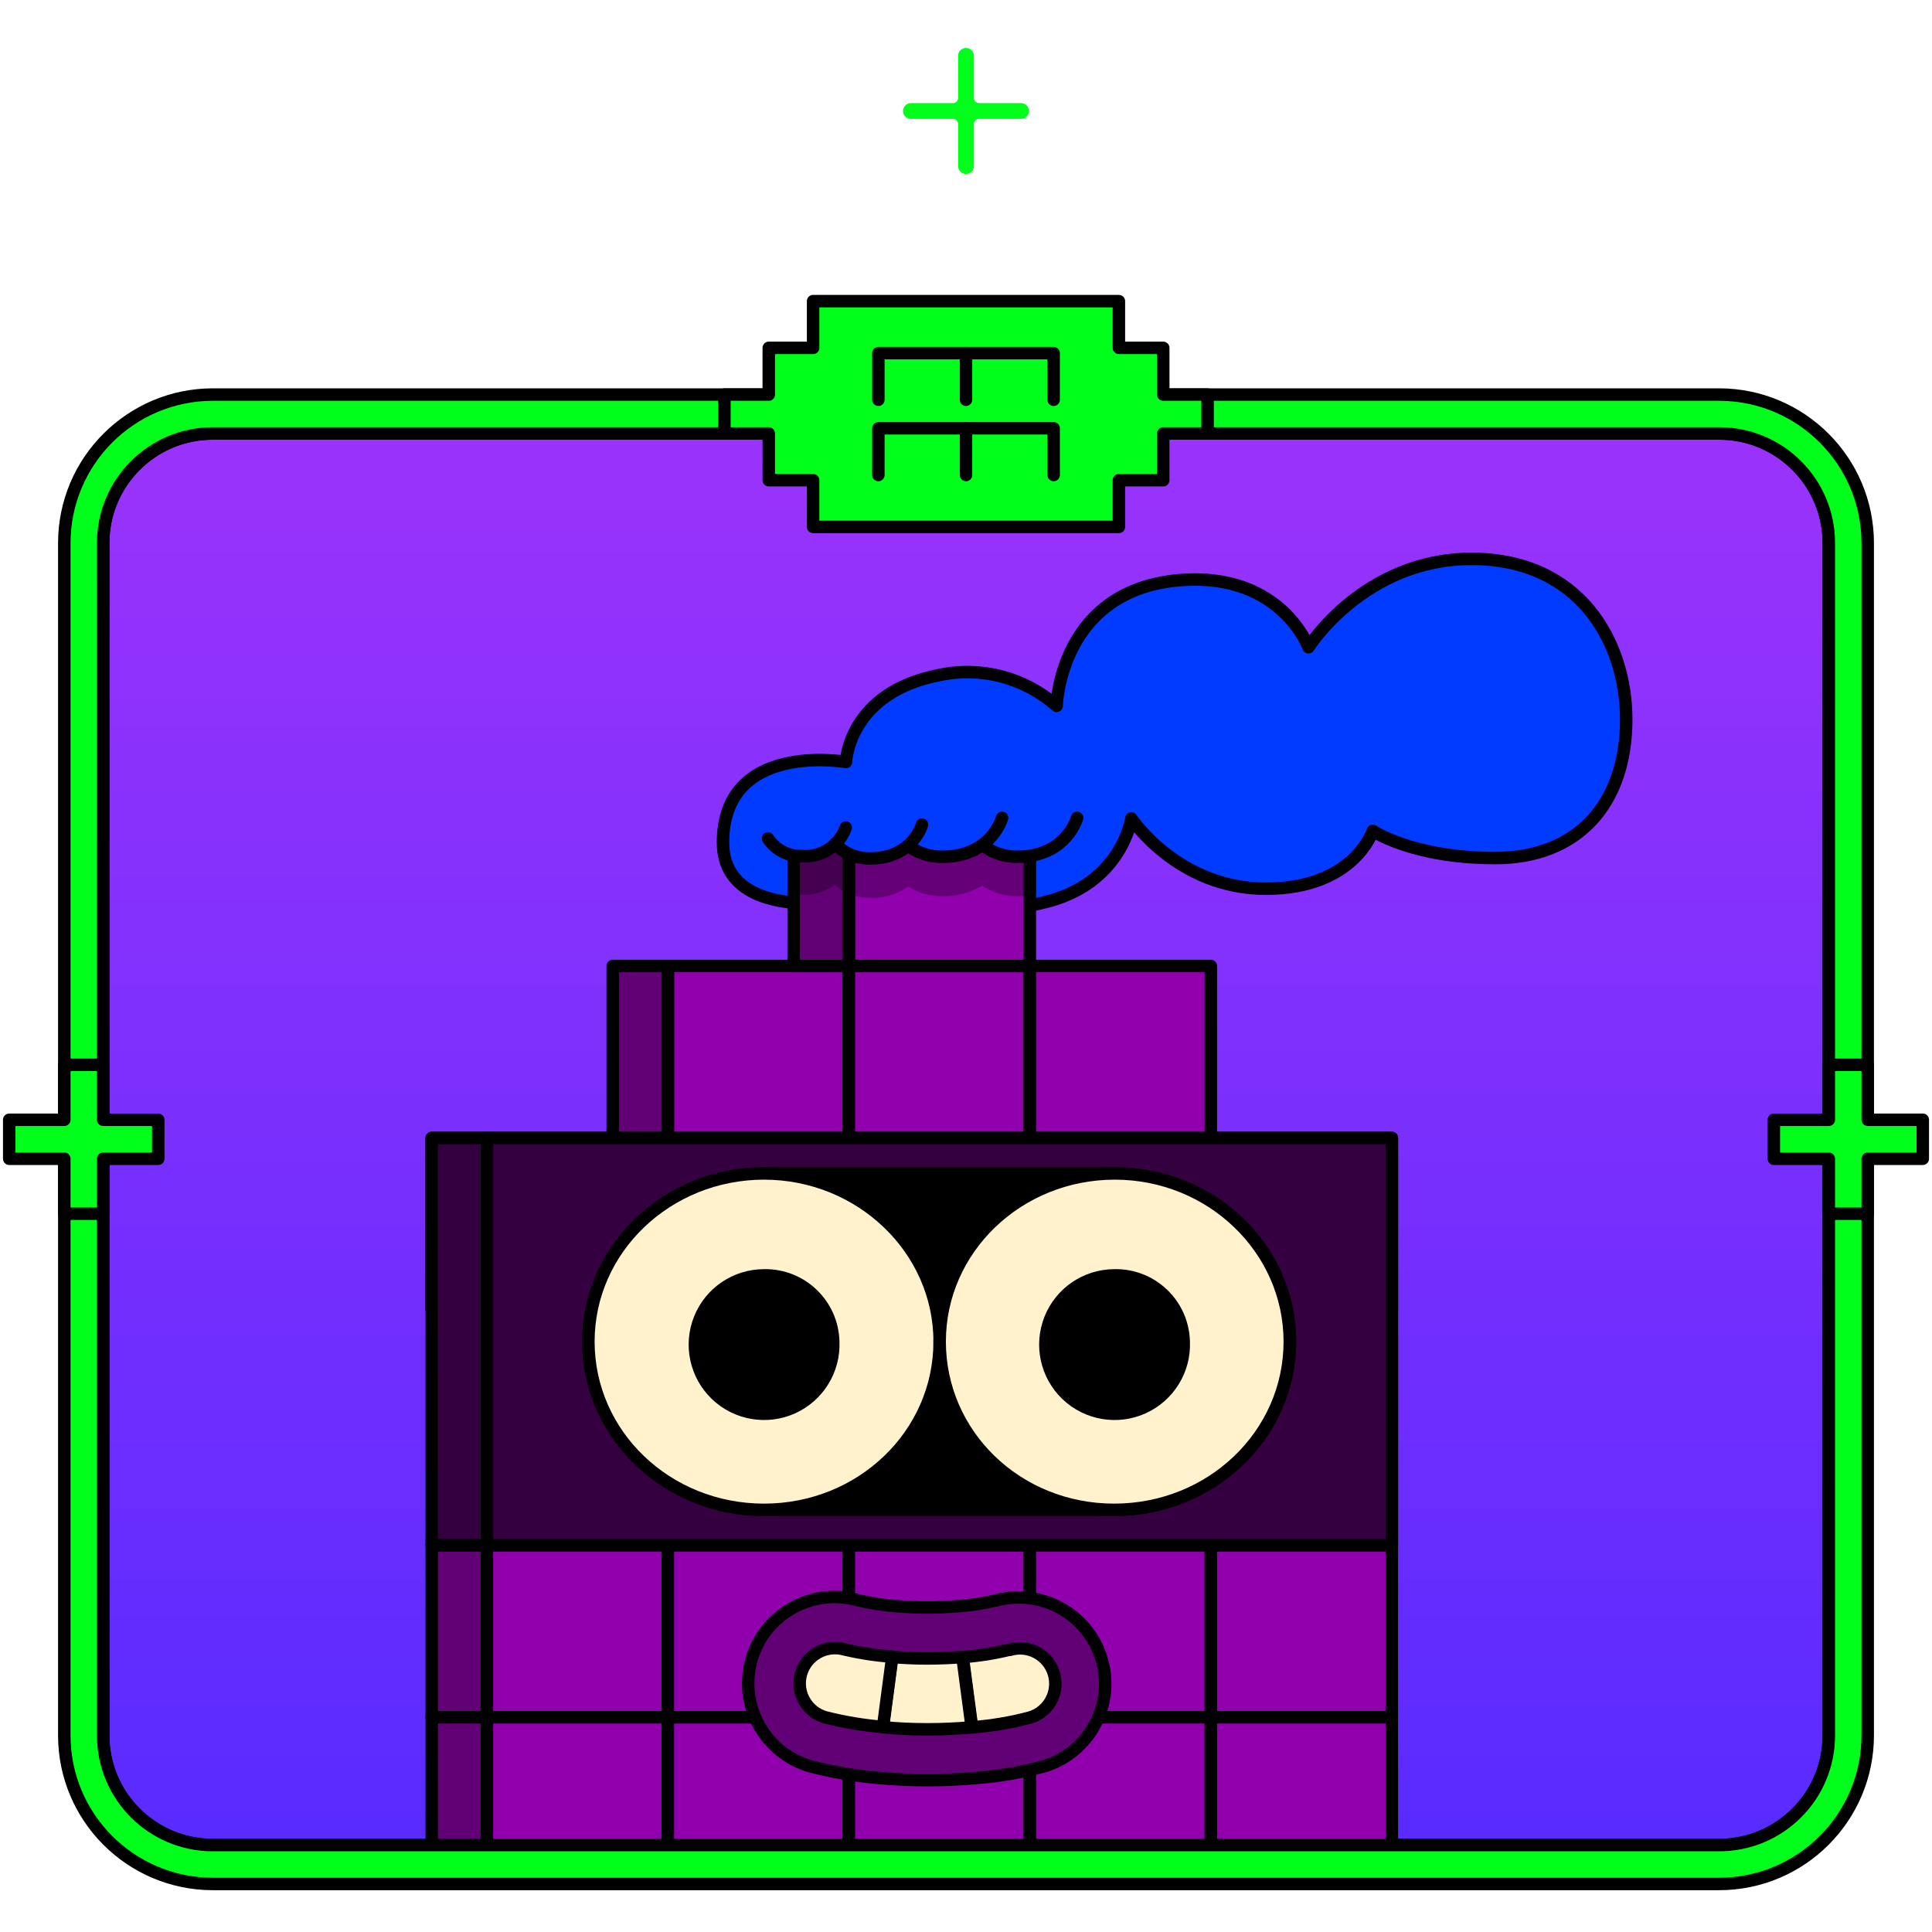
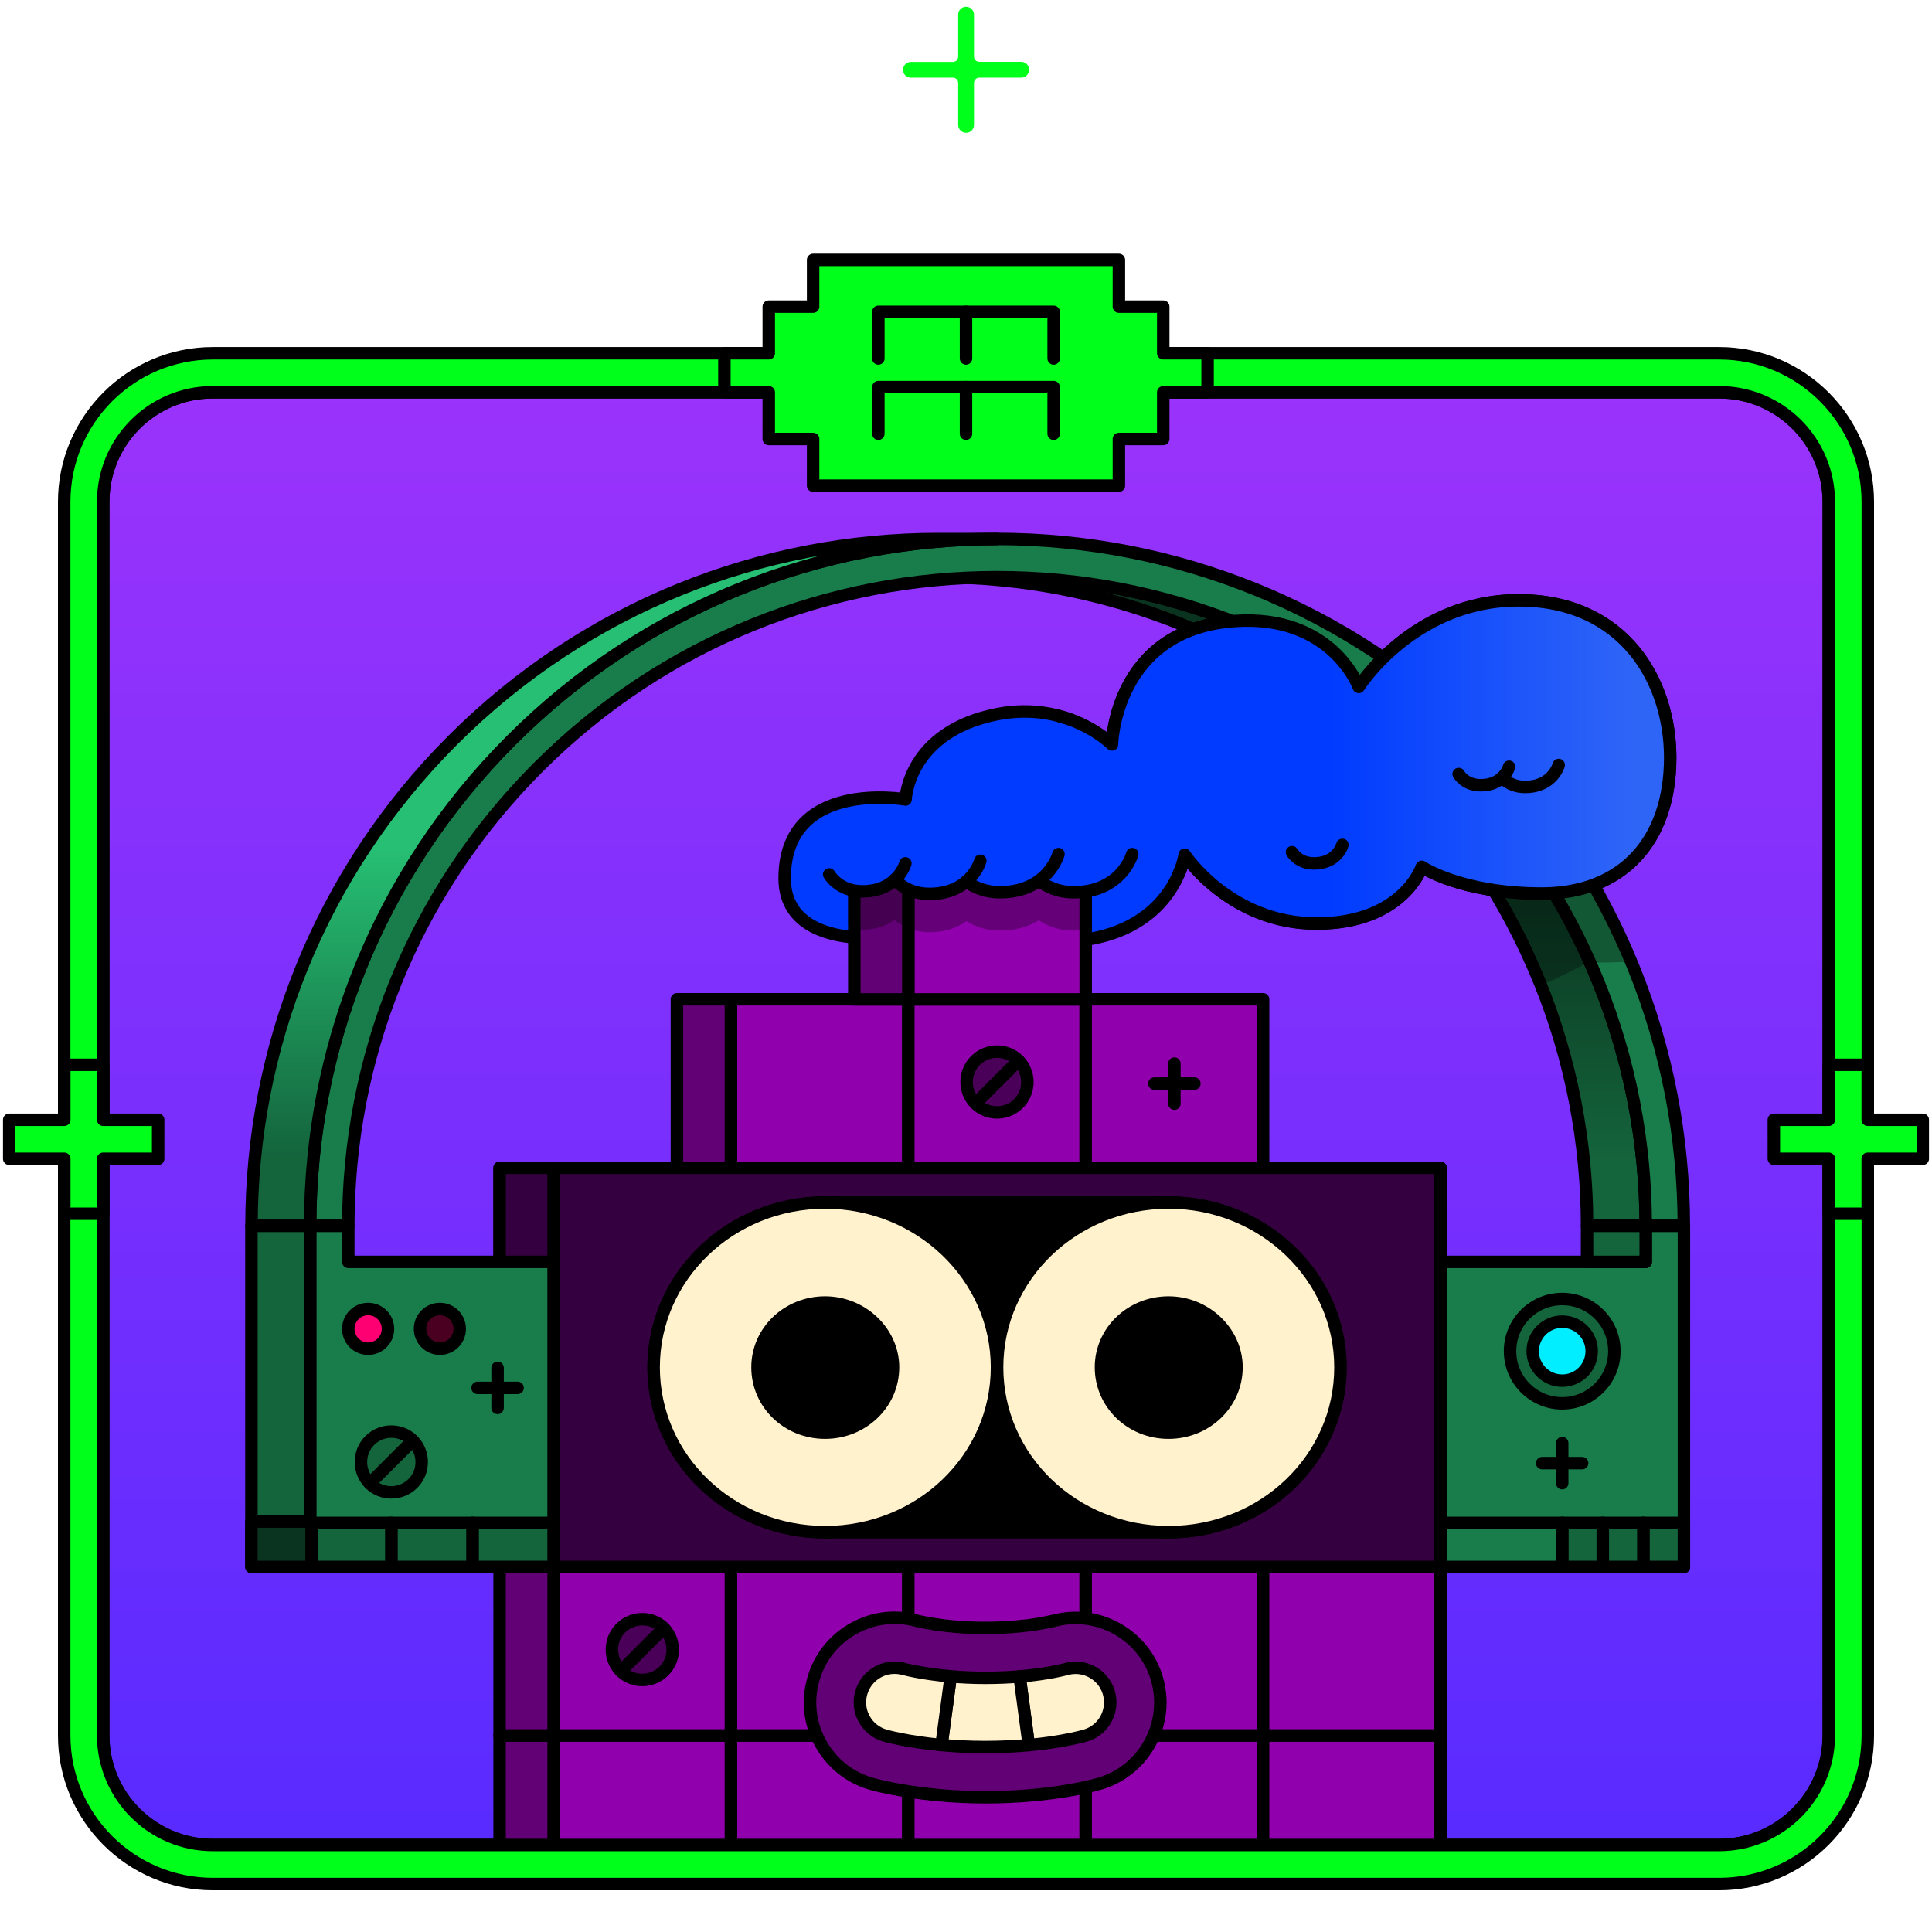
- <svg xmlns="http://www.w3.org/2000/svg" id="GRAPHICS" viewBox="0 0 220 220">
+ <svg xmlns="http://www.w3.org/2000/svg" xmlns:xlink="http://www.w3.org/1999/xlink" id="GUIDES" viewBox="0 0 220 220">
  <defs>
-     <style>.cls-1,.cls-12{fill:none;}.cls-10,.cls-12,.cls-13,.cls-2,.cls-4,.cls-5,.cls-6,.cls-7,.cls-8,.cls-9{stroke:#000;stroke-linecap:round;stroke-linejoin:round;stroke-width:1.42px;}.cls-2{fill:url(#linear-gradient);}.cls-3{clip-path:url(#clip-path);}.cls-11,.cls-4{fill:#003bff;}.cls-5{fill:#9000ad;}.cls-6{fill:#620075;}.cls-7{fill:#fff2cc;}.cls-8{opacity:0.3;}.cls-9{fill:#350040;}.cls-13,.cls-14{fill:#00ff1b;}</style>
-     <linearGradient id="linear-gradient" x1="110" y1="210.1" x2="110" y2="49.36" gradientUnits="userSpaceOnUse">
+     <style>.cls-1,.cls-2{fill:none;}.cls-3{fill:url(#linear-gradient);}.cls-3,.cls-4,.cls-2,.cls-5,.cls-6,.cls-7,.cls-8,.cls-9,.cls-10,.cls-11,.cls-12,.cls-13,.cls-14,.cls-15,.cls-16,.cls-17,.cls-18,.cls-19,.cls-20,.cls-21{stroke:#000;stroke-linecap:round;stroke-linejoin:round;stroke-width:1.42px;}.cls-5{opacity:.3;}.cls-22{clip-path:url(#clippath);}.cls-23,.cls-16{fill:#00ff1b;}.cls-24{fill:#003bff;}.cls-6{fill:#620075;}.cls-7{fill:#350040;}.cls-8{fill:#4a0021;}.cls-9{fill:#4a0059;}.cls-10{fill:#14643c;}.cls-11{fill:#0a341f;}.cls-12{fill:#9000ad;}.cls-13{fill:#197d4b;}.cls-14{fill:#fff2cc;}.cls-15{fill:#ff0073;}.cls-17{fill:#0ef;}.cls-18{fill:url(#linear-gradient-5);}.cls-19{fill:url(#linear-gradient-2);}.cls-20{fill:url(#linear-gradient-4);}.cls-21{fill:url(#linear-gradient-3);}</style>
+     <linearGradient id="linear-gradient" x1="110" y1="210.1" x2="110" y2="44.67" gradientUnits="userSpaceOnUse">
      <stop offset="0" stop-color="#592bff" />
      <stop offset="1" stop-color="#9a33fb" />
    </linearGradient>
-     <clipPath id="clip-path">
-       <rect class="cls-1" x="11.75" y="49.36" width="196.5" height="160.73" rx="12.48" />
+     <clipPath id="clippath">
+       <path class="cls-1" d="M24.23,44.67H195.77c6.89,0,12.48,5.59,12.48,12.48V197.62c0,6.89-5.59,12.48-12.48,12.48H24.23c-6.89,0-12.48-5.59-12.48-12.48V57.15c0-6.89,5.59-12.48,12.48-12.48Z" />
    </clipPath>
+     <linearGradient id="linear-gradient-2" x1="147.12" y1="139.59" x2="147.12" y2="65.72" gradientUnits="userSpaceOnUse">
+       <stop offset=".1" stop-color="#14643c" />
+       <stop offset=".55" stop-color="#0a341f" />
+     </linearGradient>
+     <linearGradient id="linear-gradient-3" x1="89.33" y1="87.78" x2="190.18" y2="87.78" gradientUnits="userSpaceOnUse">
+       <stop offset=".44" stop-color="#003bff" />
+       <stop offset=".94" stop-color="#2f65f7" />
+     </linearGradient>
+     <linearGradient id="linear-gradient-4" x1="71.08" y1="139.59" x2="71.08" y2="61.38" gradientUnits="userSpaceOnUse">
+       <stop offset=".1" stop-color="#14643c" />
+       <stop offset=".55" stop-color="#26bf73" />
+     </linearGradient>
+     <linearGradient id="linear-gradient-5" x1="120.53" y1="86.76" y2="86.76" xlink:href="#linear-gradient-3" />
  </defs>
-   <rect class="cls-2" x="11.75" y="49.36" width="196.5" height="160.73" rx="12.48" />
-   <g class="cls-3">
-     <path class="cls-4" d="M156.32,94.61s4.54,3.1,13.94,3.1,14.92-6.16,14.92-15.79c0-8.8-5.27-18.31-17.67-18.28C155.3,63.67,149,73.7,149,73.7s-3.09-8.43-14.35-7.66c-14,.95-14.33,14.34-14.33,14.34A15.33,15.33,0,0,0,107,76.86c-10.41,2-10.67,9.91-10.67,9.91s-14-2.47-14,9.17c0,5.79,5.78,7.32,12,6.85,4.22-.32,9.77-3.38,9.77-3.38a16.53,16.53,0,0,0,14.67,3.38c9-2.07,10.06-9.59,10.06-9.59s5.27,8,15.33,8S156.32,94.61,156.32,94.61Z" />
-     <rect class="cls-5" x="55.44" y="129.58" width="20.61" height="19.58" />
-     <rect class="cls-5" x="76.05" y="129.58" width="20.61" height="19.58" />
-     <rect class="cls-5" x="76.05" y="110" width="20.61" height="19.58" />
-     <rect class="cls-5" x="96.66" y="129.58" width="20.61" height="19.58" />
-     <rect class="cls-5" x="96.66" y="110" width="20.61" height="19.58" />
-     <rect class="cls-5" x="96.66" y="90.42" width="20.61" height="19.58" />
-     <rect class="cls-5" x="117.27" y="129.58" width="20.61" height="19.58" />
-     <rect class="cls-5" x="117.27" y="110" width="20.61" height="19.58" />
-     <rect class="cls-5" x="137.88" y="129.58" width="20.61" height="19.58" />
-     <rect class="cls-5" x="55.44" y="195.54" width="20.61" height="19.58" />
-     <rect class="cls-5" x="76.05" y="195.54" width="20.61" height="19.58" />
-     <rect class="cls-5" x="96.66" y="195.54" width="20.61" height="19.58" />
-     <rect class="cls-5" x="55.44" y="215.12" width="20.61" height="19.58" />
-     <rect class="cls-5" x="55.44" y="175.96" width="20.61" height="19.58" />
-     <rect class="cls-5" x="76.05" y="215.12" width="20.61" height="19.58" />
-     <rect class="cls-5" x="76.05" y="175.96" width="20.61" height="19.58" />
-     <rect class="cls-5" x="96.66" y="215.12" width="20.61" height="19.58" />
-     <rect class="cls-5" x="96.66" y="175.96" width="20.61" height="19.58" />
-     <rect class="cls-5" x="117.27" y="215.12" width="20.61" height="19.58" />
-     <rect class="cls-5" x="117.27" y="195.54" width="20.61" height="19.58" />
-     <rect class="cls-5" x="117.27" y="175.96" width="20.61" height="19.58" />
-     <rect class="cls-5" x="137.88" y="215.12" width="20.61" height="19.58" />
-     <rect class="cls-5" x="137.88" y="195.54" width="20.61" height="19.58" />
-     <rect class="cls-5" x="137.88" y="175.96" width="20.61" height="19.58" />
-     <rect class="cls-6" x="49.16" y="215.12" width="6.28" height="19.58" />
-     <rect class="cls-6" x="49.16" y="195.54" width="6.28" height="19.58" />
-     <rect class="cls-6" x="49.16" y="175.96" width="6.28" height="19.58" />
-     <rect class="cls-6" x="49.16" y="129.58" width="6.28" height="19.58" />
-     <rect class="cls-6" x="69.77" y="110" width="6.28" height="19.58" />
-     <rect class="cls-6" x="90.38" y="90.42" width="6.28" height="19.58" />
-     <path class="cls-6" d="M113.38,182.25a28.1,28.1,0,0,1-4.28.65,42.07,42.07,0,0,1-7,0,29.55,29.55,0,0,1-4.42-.68,9.83,9.83,0,0,0-5.3,18.94,46,46,0,0,0,7.6,1.29c1.86.17,3.75.26,5.61.26s3.78-.08,5.6-.25A41.17,41.17,0,0,0,119,201.1a9.83,9.83,0,0,0-5.57-18.85Z" />
-     <path class="cls-7" d="M115,187.84a32.17,32.17,0,0,1-5.37.85l1.06,8a36.15,36.15,0,0,0,6.62-1.12,4,4,0,0,0-2.31-7.7Z" />
-     <path class="cls-7" d="M105.58,188.85c-1.47,0-2.81-.07-4-.17l-1.06,8c1.49.15,3.19.24,5.06.24s3.59-.09,5.07-.23l-1.06-8C108.42,188.78,107.08,188.85,105.58,188.85Z" />
-     <path class="cls-7" d="M96.16,187.82A4,4,0,1,0,94,195.56a40,40,0,0,0,6.55,1.09l1.06-8A34.13,34.13,0,0,1,96.16,187.82Z" />
-     <path class="cls-8" d="M108.68,89.21l-12,2.08-6.28,1.08v8.73a5.46,5.46,0,0,0,.93.08,5.23,5.23,0,0,0,3.77-1.37A5.28,5.28,0,0,0,96.66,101a5.75,5.75,0,0,0,2.46.53,6.2,6.2,0,0,0,4.27-1.47,6.29,6.29,0,0,0,3.92,1.28,7.4,7.4,0,0,0,4.54-1.36,6.25,6.25,0,0,0,4,1.36,9.92,9.92,0,0,0,1.39-.11v-12Z" />
-     <rect class="cls-9" x="55.44" y="129.58" width="103.06" height="46.38" />
-     <path class="cls-10" d="M126.9,133.62H87c-11,0-20,8.6-20,19.15S76,171.93,87,171.93h39.9c11,0,20-8.56,20-19.16S138,133.62,126.9,133.62Z" />
-     <path class="cls-7" d="M107,152.77c0,10.6-8.92,19.16-20,19.16s-20-8.56-20-19.16S76,133.62,87,133.62,107,142.22,107,152.77Z" />
-     <path class="cls-10" d="M94.88,152.76A7.88,7.88,0,1,1,87,145.23,7.73,7.73,0,0,1,94.88,152.76Z" />
-     <path class="cls-7" d="M146.87,152.77c0,10.6-8.92,19.16-20,19.16S107,163.37,107,152.77s8.94-19.15,19.94-19.15S146.87,142.22,146.87,152.77Z" />
-     <path class="cls-10" d="M134.79,152.76a7.88,7.88,0,1,1-7.89-7.53A7.73,7.73,0,0,1,134.79,152.76Z" />
-     <rect class="cls-9" x="49.16" y="129.58" width="6.28" height="46.38" />
-     <path class="cls-11" d="M87.46,95.48a4.41,4.41,0,0,0,3.85,2,5.23,5.23,0,0,0,3.77-1.37,5.35,5.35,0,0,0,4,1.67,6.25,6.25,0,0,0,4.27-1.46,6.35,6.35,0,0,0,3.92,1.27,7.4,7.4,0,0,0,4.54-1.36,6.25,6.25,0,0,0,4,1.36c5.6,0,6.8-4.43,6.8-4.43V83.07L87.46,89.14Z" />
-     <path class="cls-12" d="M87.46,95.48a4.41,4.41,0,0,0,3.85,2,4.88,4.88,0,0,0,5-3.25" />
-     <path class="cls-12" d="M95.08,96.08a5.37,5.37,0,0,0,4,1.67c4.86,0,5.91-3.85,5.91-3.85" />
-     <path class="cls-12" d="M103.4,96.3a6.34,6.34,0,0,0,3.91,1.26c5.6,0,6.8-4.43,6.8-4.43" />
-     <path class="cls-12" d="M111.85,96.21a6.31,6.31,0,0,0,4,1.35c5.6,0,6.8-4.43,6.8-4.43" />
+   <path class="cls-3" d="M24.23,44.67H195.77c6.89,0,12.48,5.59,12.48,12.48V197.62c0,6.89-5.59,12.48-12.48,12.48H24.23c-6.89,0-12.48-5.59-12.48-12.48V57.15c0-6.89,5.59-12.48,12.48-12.48Z" />
+   <g class="cls-22">
+     <g>
+       <path class="cls-19" d="M113.53,65.72c18.9,0,37.81,7.21,52.23,21.64,14.42,14.42,21.64,33.33,21.64,52.23h-6.68c0-18.91-7.21-37.81-21.64-52.23-14.42-14.42-33.33-21.64-52.23-21.64h6.68Z" />
+       <path class="cls-21" d="M161.89,98.71s4.45,3.04,13.67,3.04,14.62-6.04,14.62-15.48c0-8.62-5.17-17.93-17.32-17.91-11.96,.03-18.15,9.86-18.15,9.86,0,0-3.03-8.26-14.06-7.51-13.76,.93-14.04,14.06-14.04,14.06,0,0-5-5.03-13.04-3.45-10.2,2-10.45,9.72-10.45,9.72,0,0-13.77-2.42-13.77,8.98,0,5.68,5.66,7.18,11.74,6.72,4.13-.31,9.58-3.32,9.58-3.32,0,0,5.53,5.34,14.37,3.32,8.85-2.03,9.86-9.4,9.86-9.4,0,0,5.16,7.83,15.02,7.83s11.98-6.45,11.98-6.45Z" />
+       <g>
+         <rect class="cls-12" x="63.04" y="132.98" width="20.2" height="19.19" />
+         <rect class="cls-12" x="83.24" y="132.98" width="20.2" height="19.19" />
+         <rect class="cls-12" x="83.24" y="113.79" width="20.2" height="19.19" />
+         <rect class="cls-12" x="103.43" y="132.98" width="20.2" height="19.19" />
+         <rect class="cls-12" x="103.43" y="113.79" width="20.2" height="19.19" />
+         <rect class="cls-12" x="103.43" y="94.61" width="20.2" height="19.19" />
+         <rect class="cls-12" x="123.63" y="132.98" width="20.2" height="19.19" />
+         <rect class="cls-12" x="123.63" y="113.79" width="20.2" height="19.19" />
+         <rect class="cls-12" x="143.83" y="132.98" width="20.2" height="19.19" />
+       </g>
+       <g>
+         <rect class="cls-12" x="63.04" y="197.62" width="20.2" height="19.19" />
+         <rect class="cls-12" x="83.24" y="197.62" width="20.2" height="19.19" />
+         <rect class="cls-12" x="103.43" y="197.62" width="20.2" height="19.19" />
+         <rect class="cls-12" x="63.04" y="216.81" width="20.2" height="19.19" />
+         <rect class="cls-12" x="63.04" y="178.43" width="20.2" height="19.19" />
+         <rect class="cls-12" x="83.24" y="216.81" width="20.2" height="19.19" />
+         <rect class="cls-12" x="83.24" y="178.43" width="20.2" height="19.19" />
+         <rect class="cls-12" x="103.43" y="216.81" width="20.2" height="19.19" />
+         <rect class="cls-12" x="103.43" y="178.43" width="20.2" height="19.19" />
+         <rect class="cls-12" x="123.63" y="216.81" width="20.2" height="19.19" />
+         <rect class="cls-12" x="123.63" y="197.62" width="20.2" height="19.19" />
+         <rect class="cls-12" x="123.63" y="178.43" width="20.2" height="19.19" />
+         <rect class="cls-12" x="143.83" y="216.81" width="20.2" height="19.19" />
+         <rect class="cls-12" x="143.83" y="197.62" width="20.2" height="19.19" />
+         <rect class="cls-12" x="143.83" y="178.43" width="20.2" height="19.19" />
+       </g>
+       <g>
+         <rect class="cls-6" x="56.89" y="216.81" width="6.15" height="19.19" />
+         <rect class="cls-6" x="56.89" y="197.62" width="6.15" height="19.19" />
+         <rect class="cls-6" x="56.89" y="178.43" width="6.15" height="19.19" />
+       </g>
+       <rect class="cls-6" x="56.89" y="132.98" width="6.15" height="19.19" />
+       <rect class="cls-6" x="77.08" y="113.79" width="6.15" height="19.19" />
+       <rect class="cls-6" x="97.28" y="94.61" width="6.15" height="19.19" />
+       <g>
+         <path class="cls-6" d="M119.82,184.59c-.15,.04-1.68,.43-4.19,.64-2.26,.19-4.64,.19-6.87,0-2.47-.22-4.06-.6-4.33-.66-2.45-.68-5.03-.37-7.25,.88-2.25,1.26-3.87,3.31-4.57,5.79-.7,2.48-.4,5.08,.86,7.32,1.26,2.25,3.31,3.87,5.77,4.57,.3,.09,3.07,.85,7.45,1.27,1.82,.17,3.67,.26,5.5,.26s3.7-.08,5.49-.25c4.52-.41,7.31-1.23,7.62-1.32,5.06-1.53,7.94-6.9,6.43-11.97-1.5-5.05-6.84-7.97-11.9-6.51Z" />
+         <path class="cls-14" d="M121.36,190.07s-1.93,.55-5.26,.83l1.05,7.82c4.01-.37,6.35-1.06,6.48-1.1,2.08-.63,3.24-2.81,2.63-4.89-.62-2.08-2.81-3.27-4.89-2.66Z" />
+         <path class="cls-14" d="M112.18,191.06c-1.44,0-2.76-.07-3.92-.17l-1.05,7.82c1.46,.14,3.13,.23,4.97,.23s3.52-.09,4.97-.22l-1.05-7.82c-1.15,.1-2.46,.16-3.92,.16Z" />
+         <path class="cls-14" d="M102.94,190.05c-2.09-.59-4.27,.62-4.87,2.72s.62,4.27,2.72,4.87c.14,.04,2.55,.71,6.42,1.07l1.05-7.82c-3.28-.29-5.3-.83-5.32-.84Z" />
+       </g>
+       <path class="cls-5" d="M115.21,93.42l-11.78,2.03-6.15,1.06v8.56c.28,.05,.58,.08,.91,.08,1.8,0,2.95-.64,3.69-1.35,.33,.36,.84,.79,1.55,1.12,.63,.3,1.43,.52,2.41,.52,2,0,3.31-.67,4.19-1.43,.83,.63,2.07,1.25,3.84,1.25,2.01,0,3.43-.59,4.44-1.33,.82,.66,2.11,1.33,3.96,1.33,.49,0,.94-.04,1.36-.11v-11.72h-8.42Z" />
+       <g>
+         <rect class="cls-7" x="63.04" y="132.98" width="100.99" height="45.45" />
+         <g>
+           <path class="cls-4" d="M133.07,136.94h-39.11c-10.78,0-19.54,8.43-19.54,18.77s8.76,18.77,19.54,18.77h39.11c10.82,0,19.56-8.38,19.56-18.77s-8.74-18.77-19.56-18.77Z" />
+           <g>
+             <g>
+               <path class="cls-14" d="M113.53,155.7c0,10.39-8.74,18.77-19.56,18.77s-19.54-8.38-19.54-18.77,8.76-18.77,19.54-18.77,19.56,8.43,19.56,18.77Z" />
+               <path class="cls-4" d="M101.69,155.7c0,4.12-3.45,7.44-7.74,7.44s-7.69-3.32-7.69-7.44,3.47-7.38,7.69-7.38,7.74,3.36,7.74,7.38Z" />
+             </g>
+             <g>
+               <path class="cls-14" d="M152.64,155.7c0,10.39-8.74,18.77-19.56,18.77s-19.54-8.38-19.54-18.77,8.76-18.77,19.54-18.77,19.56,8.43,19.56,18.77Z" />
+               <path class="cls-4" d="M140.8,155.7c0,4.12-3.45,7.44-7.74,7.44s-7.69-3.32-7.69-7.44,3.47-7.38,7.69-7.38,7.74,3.36,7.74,7.38Z" />
+             </g>
+           </g>
+         </g>
+         <rect class="cls-7" x="56.89" y="132.98" width="6.15" height="45.45" />
+       </g>
+       <g>
+         <path class="cls-24" d="M94.42,99.57s1.08,1.93,3.78,1.93c1.8,0,2.95-.64,3.69-1.35,.63,.68,1.88,1.64,3.96,1.64s3.31-.67,4.19-1.43c.83,.63,2.07,1.25,3.84,1.25,2.01,0,3.43-.59,4.44-1.33,.82,.66,2.11,1.33,3.96,1.33,5.48,0,6.66-4.34,6.66-4.34v-9.86l-34.51,5.95v6.21Z" />
+         <g>
+           <path class="cls-2" d="M94.42,99.57s1.08,1.93,3.78,1.93c4.03,0,4.9-3.19,4.9-3.19" />
+           <path class="cls-2" d="M101.88,100.16c.63,.68,1.9,1.63,3.96,1.63,4.77,0,5.79-3.77,5.79-3.77" />
+           <path class="cls-2" d="M110.04,100.37c.83,.63,2.08,1.23,3.83,1.23,5.48,0,6.66-4.34,6.66-4.34" />
+           <path class="cls-2" d="M118.32,100.28c.82,.66,2.11,1.32,3.95,1.32,5.48,0,6.66-4.34,6.66-4.34" />
+         </g>
+       </g>
+       <path class="cls-13" d="M187.4,139.59c0-18.91-7.21-37.81-21.64-52.23-14.42-14.42-33.33-21.64-52.23-21.64s-37.81,7.21-52.23,21.64c-14.42,14.42-21.64,33.33-21.64,52.23h-4.35c0-20.02,7.64-40.03,22.91-55.31,15.27-15.27,35.29-22.91,55.3-22.91s40.03,7.64,55.31,22.91c15.27,15.27,22.91,35.29,22.91,55.31h-4.35Z" />
+       <polygon class="cls-13" points="39.66 143.69 39.66 139.59 35.32 139.59 35.32 178.43 63.04 178.43 63.04 143.69 39.66 143.69" />
+       <polygon class="cls-13" points="187.4 139.59 187.4 143.69 164.03 143.69 164.03 178.43 187.4 178.43 191.75 178.43 191.75 139.59 187.4 139.59" />
+       <circle class="cls-15" cx="41.92" cy="151.32" r="2.26" />
+       <circle class="cls-8" cx="50.09" cy="151.32" r="2.26" />
+       <g>
+         <line class="cls-2" x1="54.38" y1="158.04" x2="58.94" y2="158.04" />
+         <line class="cls-2" x1="56.66" y1="155.76" x2="56.66" y2="160.32" />
+       </g>
+       <g>
+         <path class="cls-10" d="M47.01,164.03c-.68-.68-1.56-1.01-2.45-1.01s-1.77,.34-2.45,1.01c-.68,.68-1.01,1.56-1.01,2.45s.34,1.77,1.01,2.45c.68,.68,1.56,1.01,2.45,1.01s1.77-.34,2.45-1.01c.68-.68,1.01-1.56,1.01-2.45s-.34-1.77-1.01-2.45Z" />
+         <line class="cls-2" x1="47.01" y1="164.03" x2="42.11" y2="168.93" />
+       </g>
+       <g>
+         <rect class="cls-10" x="53.8" y="173.41" width="9.24" height="5.02" />
+         <rect class="cls-10" x="44.56" y="173.41" width="9.24" height="5.02" />
+         <rect class="cls-10" x="35.32" y="173.41" width="9.24" height="5.02" />
+       </g>
+       <g>
+         <line class="cls-2" x1="175.61" y1="166.61" x2="180.16" y2="166.61" />
+         <line class="cls-2" x1="177.89" y1="164.33" x2="177.89" y2="168.89" />
+       </g>
+       <g>
+         <line class="cls-2" x1="131.45" y1="123.39" x2="136.01" y2="123.39" />
+         <line class="cls-2" x1="133.73" y1="121.11" x2="133.73" y2="125.67" />
+       </g>
+       <g>
+         <path class="cls-9" d="M115.98,120.76c-.68-.68-1.56-1.01-2.45-1.01s-1.77,.34-2.45,1.01c-.68,.68-1.01,1.56-1.01,2.45s.34,1.77,1.01,2.45c.68,.68,1.56,1.01,2.45,1.01s1.77-.34,2.45-1.01c.68-.68,1.01-1.56,1.01-2.45s-.34-1.77-1.01-2.45Z" />
+         <line class="cls-2" x1="115.98" y1="120.76" x2="111.08" y2="125.66" />
+       </g>
+       <g>
+         <path class="cls-9" d="M75.59,185.39c-.68-.68-1.56-1.01-2.45-1.01s-1.77,.34-2.45,1.01c-.68,.68-1.01,1.56-1.01,2.45s.34,1.77,1.01,2.45c.68,.68,1.56,1.01,2.45,1.01s1.77-.34,2.45-1.01c.68-.68,1.01-1.56,1.01-2.45s-.34-1.77-1.01-2.45Z" />
+         <line class="cls-2" x1="75.59" y1="185.39" x2="70.69" y2="190.29" />
+       </g>
+       <g>
+         <rect class="cls-10" x="187.13" y="173.41" width="4.62" height="5.02" />
+         <rect class="cls-10" x="182.51" y="173.41" width="4.62" height="5.02" />
+         <rect class="cls-10" x="177.89" y="173.41" width="4.62" height="5.02" />
+       </g>
+       <g>
+         <circle class="cls-10" cx="177.89" cy="153.86" r="5.94" />
+         <circle class="cls-17" cx="177.89" cy="153.86" r="3.36" />
+       </g>
+       <path class="cls-20" d="M113.53,61.38c-20.02,0-40.03,7.64-55.3,22.91-15.27,15.27-22.91,35.29-22.91,55.31h-6.68c0-20.02,7.64-40.04,22.91-55.31,15.27-15.27,35.29-22.91,55.3-22.91h6.68Z" />
+       <rect class="cls-10" x="28.63" y="139.59" width="6.68" height="38.84" />
+       <rect class="cls-10" x="180.72" y="139.59" width="6.68" height="4.1" />
+       <rect class="cls-11" x="28.63" y="173.26" width="6.85" height="5.17" />
+       <rect class="cls-13" x="164.03" y="173.41" width="13.86" height="5.02" />
+       <path class="cls-5" d="M168.55,84.01l-10.7,2.17c.41,.39,.83,.77,1.23,1.18,7.15,7.15,12.52,15.4,16.12,24.2,1.58-.69,3.42-1.58,5.51-2.72,0,0,1.89,.15,4.71-.05-3.81-8.9-9.32-17.24-16.59-24.51-.09-.09-.19-.18-.29-.27Z" />
+       <g>
+         <path class="cls-18" d="M134.26,99.44c.52-1.23,.64-2.11,.64-2.11,0,0,5.16,7.83,15.02,7.83s11.98-6.45,11.98-6.45c0,0,4.45,3.04,13.67,3.04s14.62-6.04,14.62-15.48c0-8.62-5.17-17.93-17.32-17.91-11.96,.03-18.15,9.86-18.15,9.86,0,0-3.03-8.26-14.06-7.51-13.76,.93-14.04,14.06-14.04,14.06,0,0-2.21-2.23-6.07-3.25" />
+         <g>
+           <path class="cls-2" d="M166.1,88.14s.71,1.28,2.5,1.28c2.67,0,3.24-2.11,3.24-2.11" />
+           <path class="cls-2" d="M171.04,88.53c.42,.45,1.25,1.08,2.62,1.08,3.16,0,3.83-2.5,3.83-2.5" />
+         </g>
+         <path class="cls-2" d="M147.12,97.04s.71,1.28,2.5,1.28c2.67,0,3.24-2.11,3.24-2.11" />
+       </g>
+     </g>
  </g>
-   <path class="cls-13" d="M195.77,44.93H24.23A16.93,16.93,0,0,0,7.32,61.84V197.62a16.93,16.93,0,0,0,16.91,16.91H195.77a16.93,16.93,0,0,0,16.91-16.91V61.84A16.93,16.93,0,0,0,195.77,44.93Zm12.48,152.69a12.48,12.48,0,0,1-12.48,12.48H24.23a12.48,12.48,0,0,1-12.48-12.48V61.84A12.48,12.48,0,0,1,24.23,49.36H195.77a12.48,12.48,0,0,1,12.48,12.48Z" />
-   <path class="cls-14" d="M103.73,13.54h4.78a.58.58,0,0,1,.59.59v4.78a.9.9,0,0,0,1.8,0V14.13a.58.58,0,0,1,.59-.59h4.78a.9.9,0,0,0,0-1.8h-4.78a.59.59,0,0,1-.59-.6V6.36a.9.9,0,0,0-1.8,0v4.78a.59.59,0,0,1-.59.6h-4.78a.9.9,0,1,0,0,1.8Z" />
-   <polygon class="cls-13" points="127.41 60 127.41 54.68 132.46 54.68 132.46 49.36 137.51 49.36 137.51 44.93 132.46 44.93 132.46 39.61 127.41 39.61 127.41 34.29 92.59 34.29 92.59 39.61 87.54 39.61 87.54 44.93 82.49 44.93 82.49 49.36 87.54 49.36 87.54 54.68 92.59 54.68 92.59 60 127.41 60" />
-   <polyline class="cls-12" points="100.02 54.09 100.02 48.77 119.98 48.77 119.98 54.09" />
-   <line class="cls-12" x1="110" y1="48.77" x2="110" y2="54.09" />
-   <polyline class="cls-12" points="100.02 45.52 100.02 40.21 119.98 40.21 119.98 45.52" />
-   <line class="cls-12" x1="110" y1="40.21" x2="110" y2="45.52" />
-   <polygon class="cls-13" points="218.95 127.51 212.68 127.51 212.68 121.25 208.25 121.25 208.25 127.51 201.99 127.51 201.99 131.95 208.25 131.95 208.25 138.21 212.68 138.21 212.68 131.95 218.95 131.95 218.95 127.51" />
-   <polygon class="cls-13" points="18.02 127.51 11.75 127.51 11.75 121.25 7.32 121.25 7.32 127.51 1.05 127.51 1.05 131.95 7.32 131.95 7.32 138.21 11.75 138.21 11.75 131.95 18.02 131.95 18.02 127.51" />
+   <path class="cls-16" d="M195.77,40.23H24.23c-9.33,0-16.92,7.59-16.92,16.92V197.62c0,9.33,7.59,16.92,16.92,16.92H195.77c9.33,0,16.92-7.59,16.92-16.92V57.15c0-9.33-7.59-16.92-16.92-16.92Zm12.48,157.38c0,6.89-5.59,12.48-12.48,12.48H24.23c-6.89,0-12.48-5.59-12.48-12.48V57.15c0-6.89,5.59-12.48,12.48-12.48H195.77c6.89,0,12.48,5.59,12.48,12.48V197.62Z" />
+   <path class="cls-23" d="M103.73,8.84h4.78c.33,0,.6,.27,.6,.6v4.78c0,.49,.4,.9,.9,.9s.9-.4,.9-.9v-4.78c0-.33,.27-.6,.6-.6h4.78c.49,0,.9-.4,.9-.9s-.4-.9-.9-.9h-4.78c-.33,0-.6-.27-.6-.6V1.67c0-.49-.4-.9-.9-.9s-.9,.4-.9,.9V6.45c0,.33-.27,.6-.6,.6h-4.78c-.49,0-.9,.4-.9,.9s.4,.9,.9,.9Z" />
+   <polygon class="cls-16" points="127.41 55.3 127.41 49.99 132.46 49.99 132.46 44.67 137.51 44.67 137.51 40.23 132.46 40.23 132.46 34.92 127.41 34.92 127.41 29.6 92.59 29.6 92.59 34.92 87.54 34.92 87.54 40.23 82.49 40.23 82.49 44.67 87.54 44.67 87.54 49.99 92.59 49.99 92.59 55.3 127.41 55.3" />
+   <g>
+     <g>
+       <polyline class="cls-2" points="100.02 49.39 100.02 44.08 119.98 44.08 119.98 49.39" />
+       <line class="cls-2" x1="110" y1="44.08" x2="110" y2="49.39" />
+     </g>
+     <g>
+       <polyline class="cls-2" points="100.02 40.82 100.02 35.51 119.98 35.51 119.98 40.82" />
+       <line class="cls-2" x1="110" y1="35.51" x2="110" y2="40.82" />
+     </g>
+   </g>
+   <g>
+     <polygon class="cls-16" points="218.95 127.51 212.68 127.51 212.68 121.25 208.25 121.25 208.25 127.51 201.99 127.51 201.99 131.95 208.25 131.95 208.25 138.21 212.68 138.21 212.68 131.95 218.95 131.95 218.95 127.51" />
+     <polygon class="cls-16" points="18.01 127.51 11.75 127.51 11.75 121.25 7.32 121.25 7.32 127.51 1.05 127.51 1.05 131.95 7.32 131.95 7.32 138.21 11.75 138.21 11.75 131.95 18.01 131.95 18.01 127.51" />
+   </g>
</svg>
